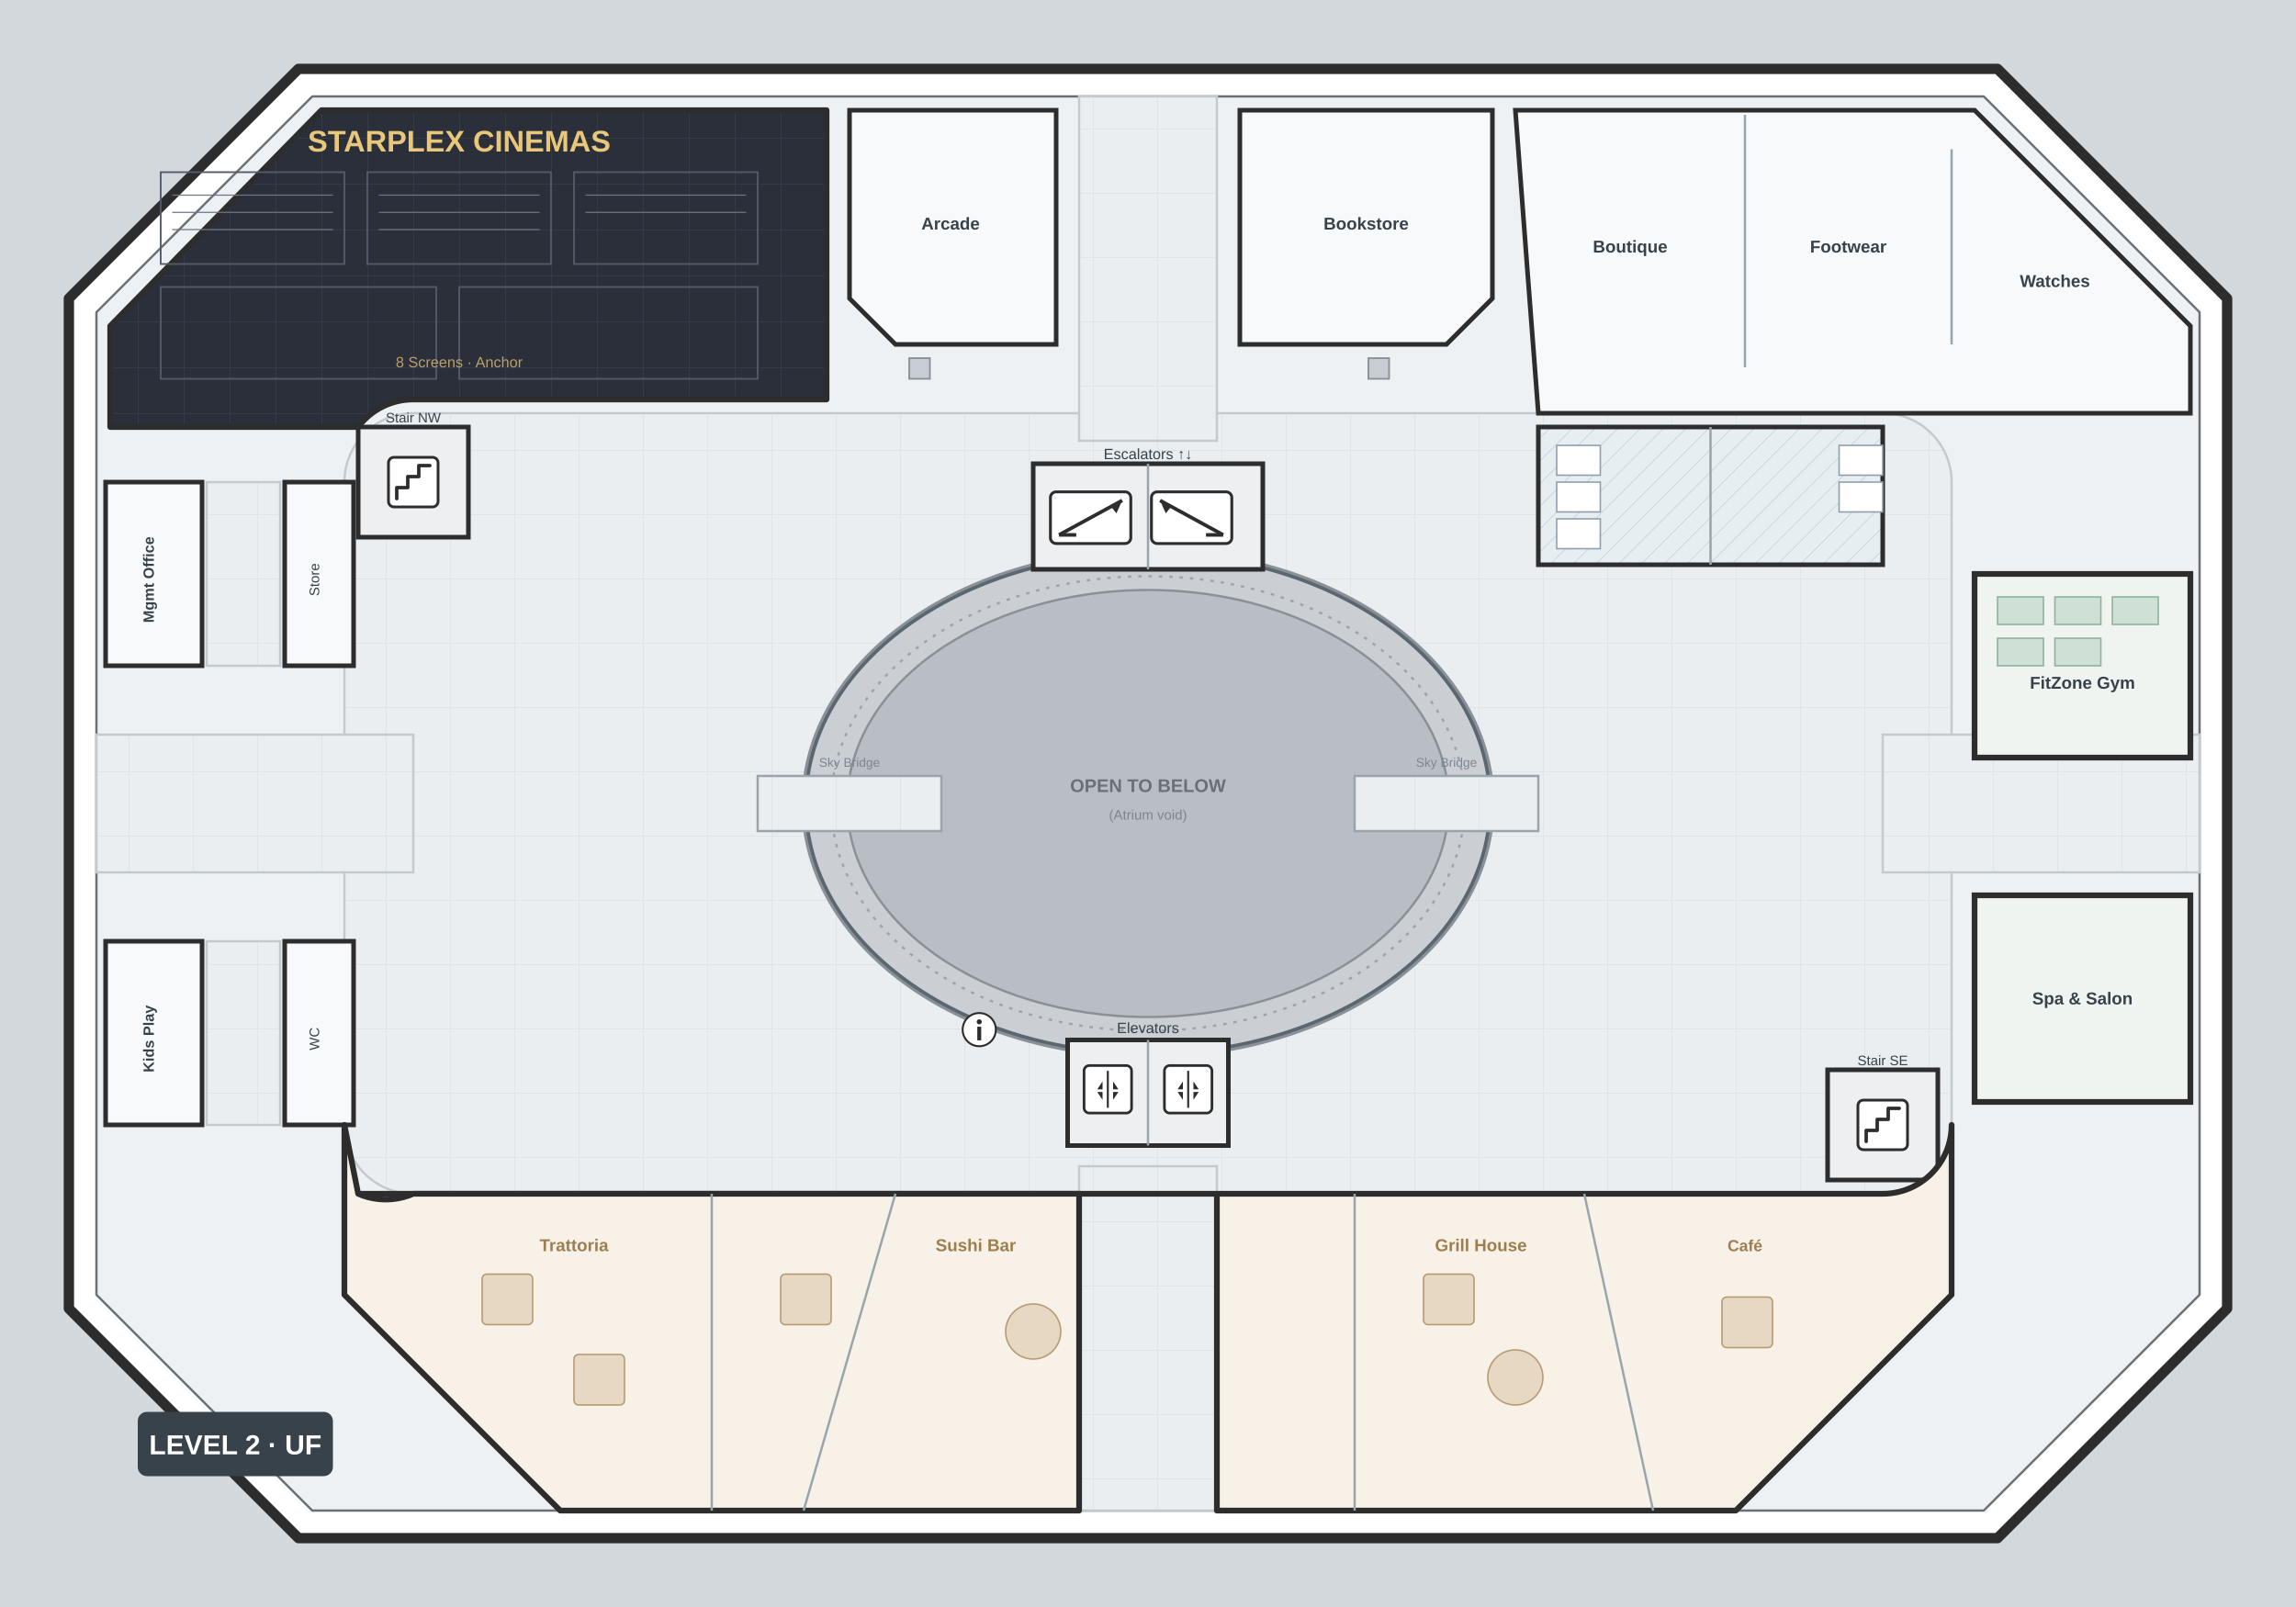
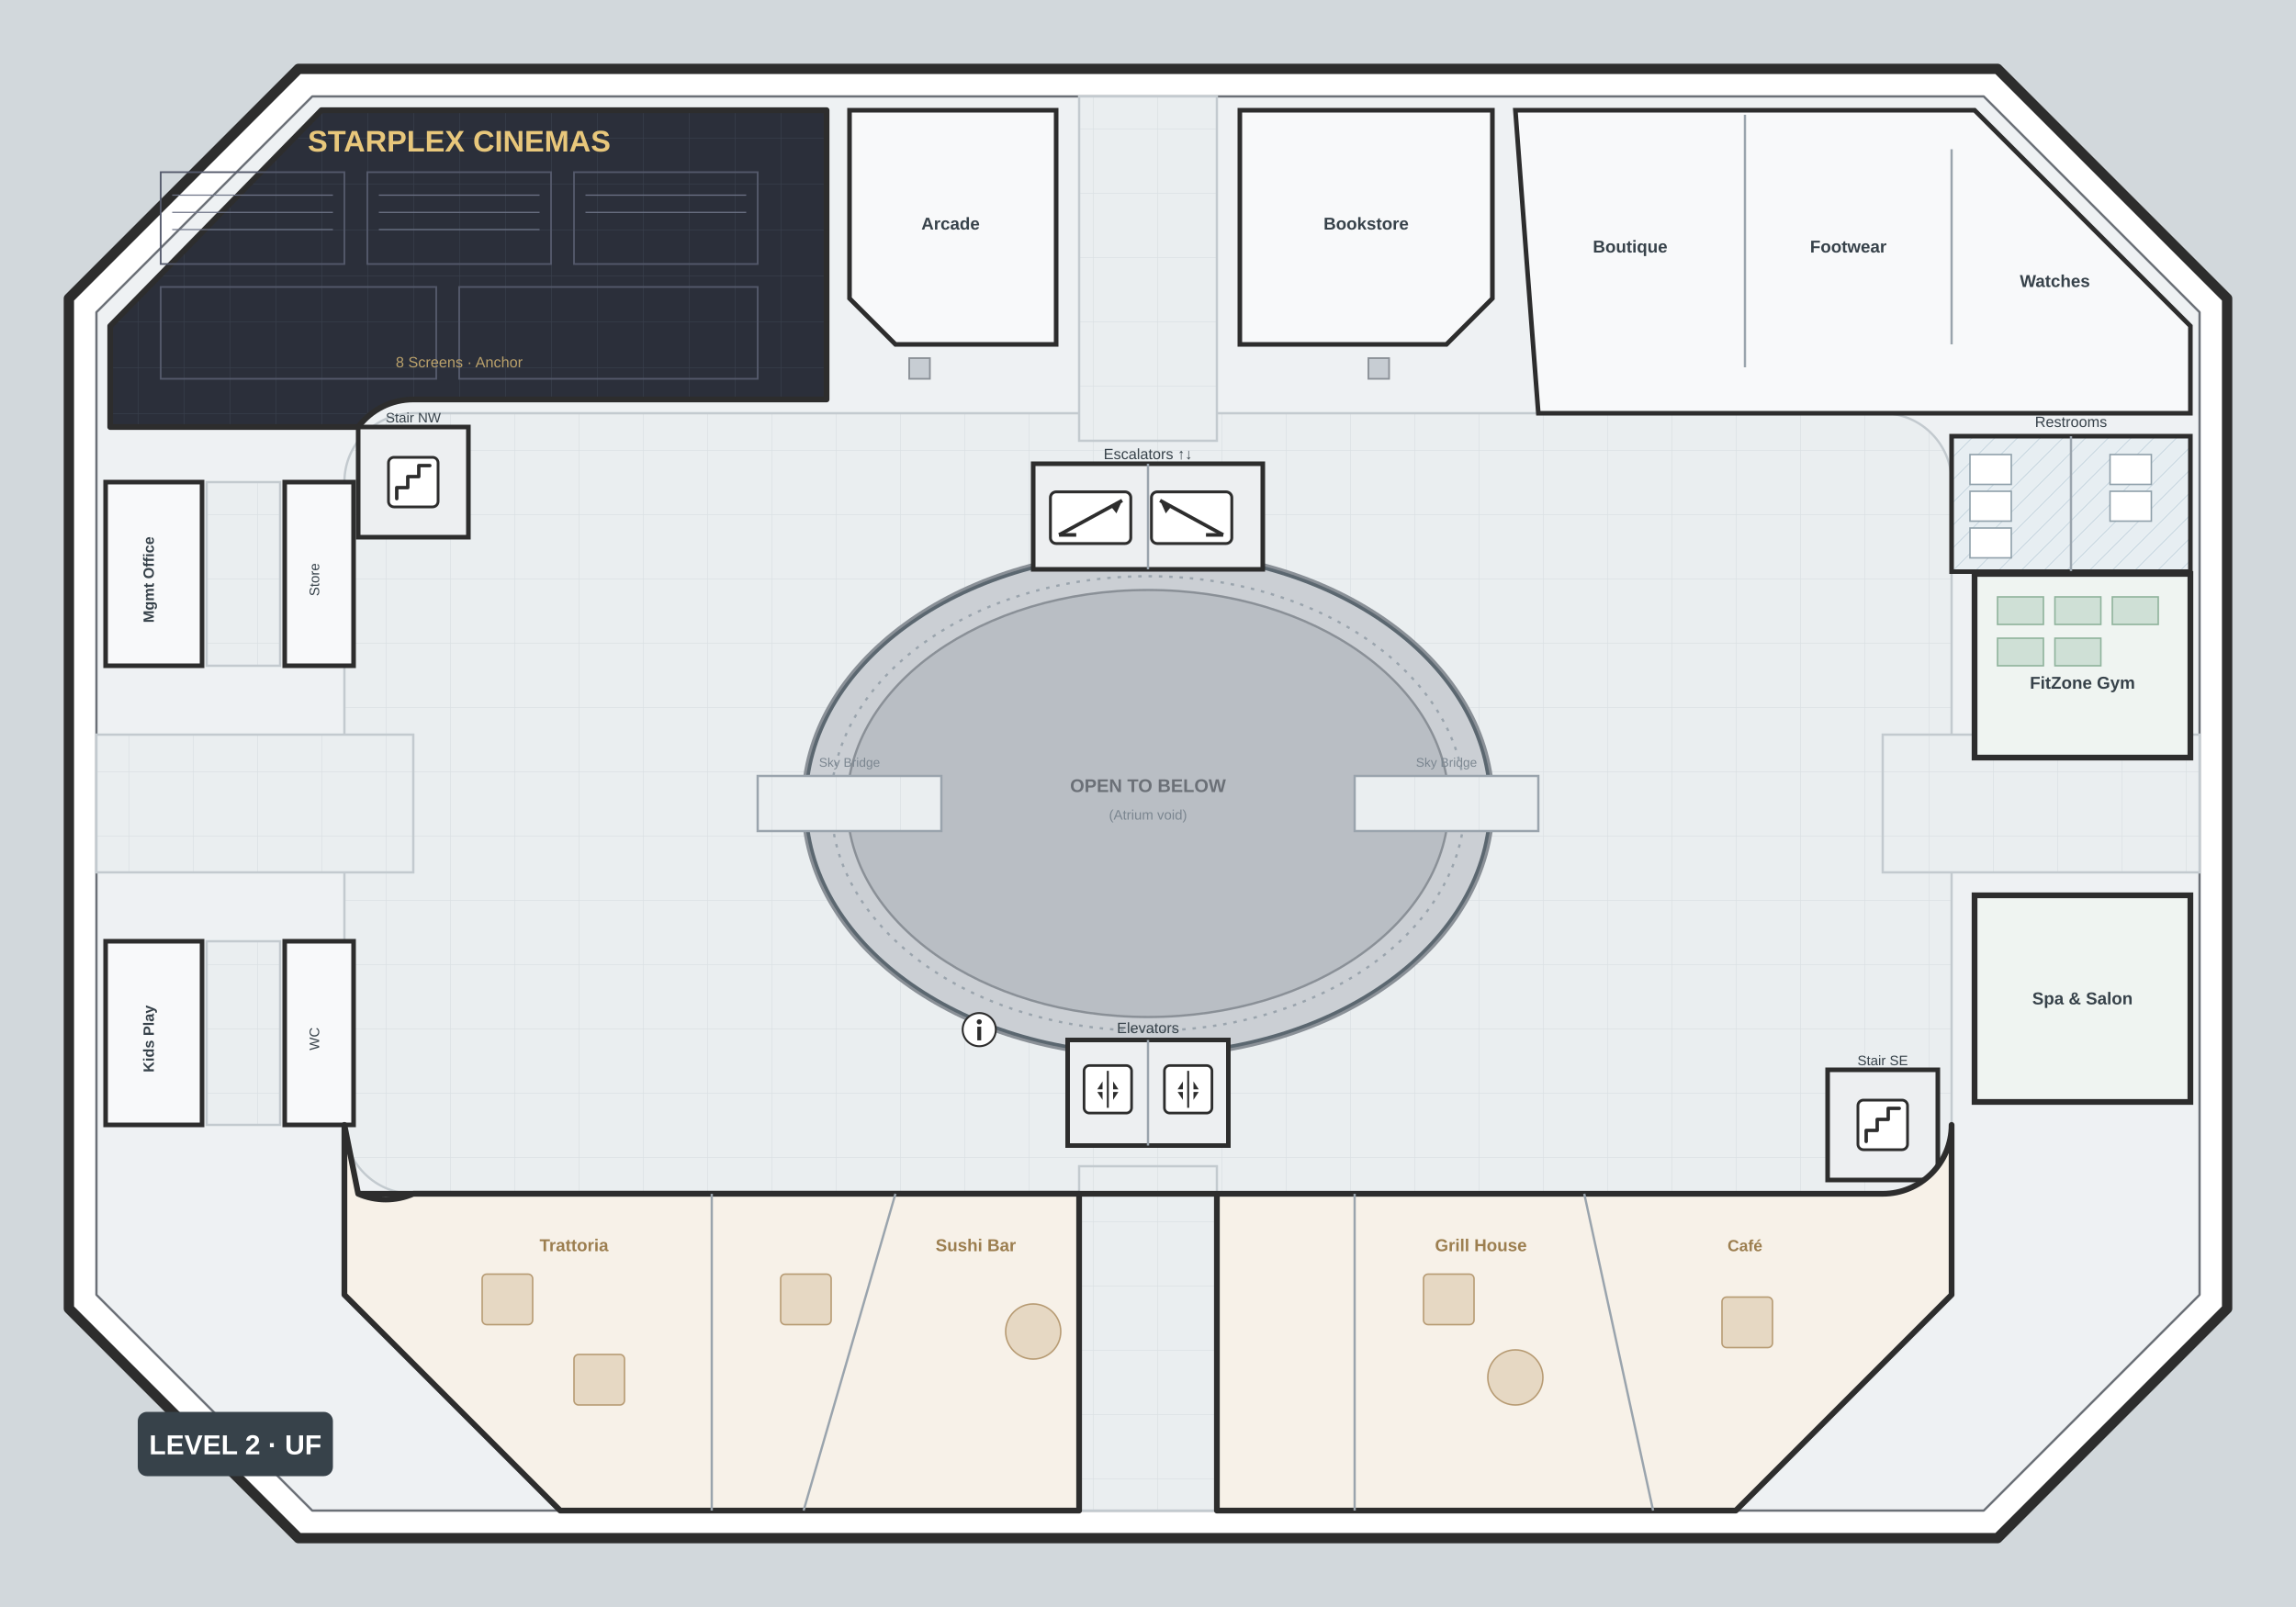
<svg xmlns="http://www.w3.org/2000/svg" viewBox="0 0 2000 1400" width="2000" height="1400">
  <defs>
    <pattern id="concourse2" width="56" height="56" patternUnits="userSpaceOnUse">
      <rect width="56" height="56" fill="#EAEEF0" />
      <path d="M56 0 H0 V56" fill="none" stroke="#D9DEE2" stroke-width="1" />
    </pattern>
    <pattern id="wetHatch2" width="14" height="14" patternUnits="userSpaceOnUse" patternTransform="rotate(45)">
      <rect width="14" height="14" fill="#E7EEF2" />
      <line x1="0" y1="0" x2="0" y2="14" stroke="#BFD0DA" stroke-width="1.2" />
    </pattern>
    <pattern id="cinemaFloor" width="40" height="40" patternUnits="userSpaceOnUse">
      <rect width="40" height="40" fill="#2B2F3A" />
      <path d="M40 0 H0 V40" fill="none" stroke="#3A3F4D" stroke-width="1" />
    </pattern>
    <symbol id="icon-elevator" viewBox="0 0 40 40">
      <rect x="2" y="2" width="36" height="36" rx="4" fill="#FFFFFF" stroke="#2D2D2D" stroke-width="2" />
      <line x1="20" y1="6" x2="20" y2="34" stroke="#2D2D2D" stroke-width="1.5" />
      <polygon points="12,20 16,14 16,20" fill="#2D2D2D" />
      <polygon points="12,22 16,28 16,22" fill="#2D2D2D" />
      <polygon points="28,20 24,14 24,20" fill="#2D2D2D" />
      <polygon points="28,22 24,28 24,22" fill="#2D2D2D" />
    </symbol>
    <symbol id="icon-stairs" viewBox="0 0 40 40">
      <rect x="2" y="2" width="36" height="36" rx="4" fill="#FFFFFF" stroke="#2D2D2D" stroke-width="2" />
      <polyline points="8,32 8,24 16,24 16,16 24,16 24,8 32,8" fill="none" stroke="#2D2D2D" stroke-width="2.5" stroke-linecap="round" stroke-linejoin="round" />
    </symbol>
    <symbol id="icon-escalator" viewBox="0 0 60 40">
      <rect x="2" y="2" width="56" height="36" rx="4" fill="#FFFFFF" stroke="#2D2D2D" stroke-width="2" />
      <line x1="8" y1="32" x2="52" y2="8" stroke="#2D2D2D" stroke-width="2.5" />
      <polygon points="44,12 52,8 48,17" fill="#2D2D2D" />
      <line x1="8" y1="32" x2="20" y2="32" stroke="#2D2D2D" stroke-width="2.5" />
    </symbol>
    <symbol id="icon-info" viewBox="0 0 40 40">
      <circle cx="20" cy="20" r="17" fill="#FFFFFF" stroke="#2D2D2D" stroke-width="2" />
      <circle cx="20" cy="12" r="2.6" fill="#2D2D2D" />
      <rect x="18" y="17" width="4" height="14" fill="#2D2D2D" />
    </symbol>
  </defs>
  <rect width="2000" height="1400" fill="#D2D8DC" />
  <path d="M 60,260 L 260,60 L 1740,60 L 1940,260 L 1940,1140 L 1740,1340 L 260,1340 L 60,1140 Z" fill="#FFFFFF" stroke="#2D2D2D" stroke-width="9" stroke-linejoin="round" />
  <path d="M 84,272 L 272,84 L 1728,84 L 1916,272 L 1916,1128 L 1728,1316 L 272,1316 L 84,1128 Z" fill="#EEF1F3" stroke="#6B7077" stroke-width="2" stroke-linejoin="round" />
  <g fill="#C7CDD3" stroke="#8A9097" stroke-width="1.5">
    <rect x="392" y="392" width="18" height="18" />
    <rect x="792" y="312" width="18" height="18" />
    <rect x="1192" y="312" width="18" height="18" />
    <rect x="1592" y="392" width="18" height="18" />
    <rect x="392" y="982" width="18" height="18" />
    <rect x="792" y="1062" width="18" height="18" />
    <rect x="1192" y="1062" width="18" height="18" />
    <rect x="1592" y="982" width="18" height="18" />
    <rect x="592" y="692" width="18" height="18" />
    <rect x="1392" y="692" width="18" height="18" />
  </g>
  <path d="M 360,360 H 1640 A 60,60 0 0 1 1700,420 V 980 A 60,60 0 0 1 1640,1040 H 360 A 60,60 0 0 1 300,980 V 420 A 60,60 0 0 1 360,360 Z" fill="url(#concourse2)" stroke="#C3CACF" stroke-width="2" />
  <rect x="940" y="84" width="120" height="300" fill="url(#concourse2)" stroke="#C3CACF" stroke-width="2" />
  <rect x="940" y="1016" width="120" height="300" fill="url(#concourse2)" stroke="#C3CACF" stroke-width="2" />
  <rect x="1640" y="640" width="276" height="120" fill="url(#concourse2)" stroke="#C3CACF" stroke-width="2" />
  <rect x="84" y="640" width="276" height="120" fill="url(#concourse2)" stroke="#C3CACF" stroke-width="2" />
  <rect x="180" y="420" width="64" height="160" fill="url(#concourse2)" stroke="#C3CACF" stroke-width="2" />
  <rect x="180" y="820" width="64" height="160" fill="url(#concourse2)" stroke="#C3CACF" stroke-width="2" />
  <ellipse cx="1000" cy="700" rx="300" ry="220" fill="#CBCFD4" stroke="#8A9097" stroke-width="4" />
  <ellipse cx="1000" cy="700" rx="262" ry="186" fill="#B9BEC4" stroke="#8A9097" stroke-width="2" />
  <ellipse cx="1000" cy="700" rx="298" ry="218" fill="none" stroke="#5B6770" stroke-width="3" />
  <ellipse cx="1000" cy="700" rx="276" ry="198" fill="none" stroke="#9AA4AD" stroke-width="2" stroke-dasharray="3 6" />
  <text x="1000" y="690" text-anchor="middle" font-family="Arial, sans-serif" font-size="16" font-weight="700" fill="#6B7077">OPEN TO BELOW</text>
  <text x="1000" y="714" text-anchor="middle" font-family="Arial, sans-serif" font-size="12" fill="#7B8690">(Atrium void)</text>
  <g>
    <rect x="900" y="404" width="200" height="92" fill="#EDEFF1" stroke="#2D2D2D" stroke-width="4" />
    <line x1="1000" y1="404" x2="1000" y2="496" stroke="#9AA4AD" stroke-width="2" />
    <use href="#icon-escalator" x="912" y="426" width="76" height="50" />
    <use href="#icon-escalator" x="1012" y="426" width="76" height="50" transform="scale(-1,1) translate(-2088,0)" />
    <text x="1000" y="400" text-anchor="middle" font-family="Arial, sans-serif" font-size="13" fill="#37424A">Escalators ↑↓</text>
  </g>
  <g>
    <rect x="930" y="906" width="140" height="92" fill="#EDEFF1" stroke="#2D2D2D" stroke-width="4" />
    <line x1="1000" y1="906" x2="1000" y2="998" stroke="#9AA4AD" stroke-width="2" />
    <use href="#icon-elevator" x="942" y="926" width="46" height="46" />
    <use href="#icon-elevator" x="1012" y="926" width="46" height="46" />
    <text x="1000" y="900" text-anchor="middle" font-family="Arial, sans-serif" font-size="13" fill="#37424A">Elevators</text>
  </g>
  <g>
    <rect x="312" y="372" width="96" height="96" fill="#EDEFF1" stroke="#2D2D2D" stroke-width="4" />
    <use href="#icon-stairs" x="336" y="396" width="48" height="48" />
    <text x="360" y="368" text-anchor="middle" font-family="Arial, sans-serif" font-size="12" fill="#37424A">Stair NW</text>
  </g>
  <g>
    <rect x="1592" y="932" width="96" height="96" fill="#EDEFF1" stroke="#2D2D2D" stroke-width="4" />
    <use href="#icon-stairs" x="1616" y="956" width="48" height="48" />
    <text x="1640" y="928" text-anchor="middle" font-family="Arial, sans-serif" font-size="12" fill="#37424A">Stair SE</text>
  </g>
  <g>
-     <rect x="1340" y="372" width="300" height="120" fill="url(#wetHatch2)" stroke="#2D2D2D" stroke-width="4" />
-     <line x1="1490" y1="372" x2="1490" y2="492" stroke="#9AA4AD" stroke-width="2" />
+     <rect x="1700" y="380" width="208" height="118" fill="url(#wetHatch2)" stroke="#2D2D2D" stroke-width="4" />
+     <line x1="1804" y1="380" x2="1804" y2="498" stroke="#9AA4AD" stroke-width="2" />
    <g fill="#FFFFFF" stroke="#8FA0AA" stroke-width="1.3">
-       <rect x="1356" y="388" width="38" height="26" />
-       <rect x="1356" y="420" width="38" height="26" />
-       <rect x="1356" y="452" width="38" height="26" />
-       <rect x="1602" y="388" width="38" height="26" />
-       <rect x="1602" y="420" width="38" height="26" />
+       <rect x="1716" y="396" width="36" height="26" />
+       <rect x="1716" y="428" width="36" height="26" />
+       <rect x="1716" y="460" width="36" height="26" />
+       <rect x="1838" y="396" width="36" height="26" />
+       <rect x="1838" y="428" width="36" height="26" />
    </g>
-     <text x="1420" y="356" text-anchor="middle" font-family="Arial, sans-serif" font-size="13" fill="#37424A">Restrooms</text>
+     <text x="1804" y="372" text-anchor="middle" font-family="Arial, sans-serif" font-size="13" fill="#37424A">Restrooms</text>
  </g>
  <path d="M 96,284 L 280,96 L 720,96 L 720,348 L 360,348 A 60,60 0 0 0 312,372 L 96,372 Z" fill="url(#cinemaFloor)" stroke="#2D2D2D" stroke-width="5" stroke-linejoin="round" />
  <g fill="none" stroke="#54596B" stroke-width="1.5">
    <rect x="140" y="150" width="160" height="80" />
    <rect x="320" y="150" width="160" height="80" />
    <rect x="500" y="150" width="160" height="80" />
    <rect x="140" y="250" width="240" height="80" />
    <rect x="400" y="250" width="260" height="80" />
  </g>
  <g stroke="#6E7488" stroke-width="1">
    <line x1="150" y1="170" x2="290" y2="170" />
    <line x1="150" y1="185" x2="290" y2="185" />
    <line x1="150" y1="200" x2="290" y2="200" />
    <line x1="330" y1="170" x2="470" y2="170" />
    <line x1="330" y1="185" x2="470" y2="185" />
    <line x1="330" y1="200" x2="470" y2="200" />
    <line x1="510" y1="170" x2="650" y2="170" />
    <line x1="510" y1="185" x2="650" y2="185" />
  </g>
  <text x="400" y="132" text-anchor="middle" font-family="Arial, sans-serif" font-size="26" font-weight="700" fill="#E8C77B">STARPLEX CINEMAS</text>
  <text x="400" y="320" text-anchor="middle" font-family="Arial, sans-serif" font-size="13" fill="#B9A06A">8 Screens · Anchor</text>
  <g stroke="#2D2D2D" stroke-width="4" fill="#F8F9FA">
    <path d="M 740,96 L 920,96 L 920,300 L 780,300 L 740,260 Z" />
    <path d="M 1080,96 L 1300,96 L 1300,260 L 1260,300 L 1080,300 Z" />
  </g>
  <text x="828" y="200" text-anchor="middle" font-family="Arial, sans-serif" font-size="15" font-weight="600" fill="#37424A">Arcade</text>
  <text x="1190" y="200" text-anchor="middle" font-family="Arial, sans-serif" font-size="15" font-weight="600" fill="#37424A">Bookstore</text>
  <path d="M 1320,96 L 1720,96 L 1908,284 L 1908,360 L 1340,360 Q 1330,230 1320,96 Z" fill="#F8F9FA" stroke="#2D2D2D" stroke-width="4" />
  <line x1="1520" y1="100" x2="1520" y2="320" stroke="#9AA4AD" stroke-width="2" />
  <line x1="1700" y1="130" x2="1700" y2="300" stroke="#9AA4AD" stroke-width="2" />
  <text x="1420" y="220" text-anchor="middle" font-family="Arial, sans-serif" font-size="15" font-weight="600" fill="#37424A">Boutique</text>
  <text x="1610" y="220" text-anchor="middle" font-family="Arial, sans-serif" font-size="15" font-weight="600" fill="#37424A">Footwear</text>
  <text x="1790" y="250" text-anchor="middle" font-family="Arial, sans-serif" font-size="15" font-weight="600" fill="#37424A">Watches</text>
  <g stroke="#2D2D2D" stroke-width="5" fill="#EFF4F1">
    <rect x="1720" y="500" width="188" height="160" />
    <rect x="1720" y="780" width="188" height="180" />
  </g>
  <g fill="#CFE0D6" stroke="#8FB39C" stroke-width="1.3">
    <rect x="1740" y="520" width="40" height="24" />
    <rect x="1790" y="520" width="40" height="24" />
    <rect x="1840" y="520" width="40" height="24" />
    <rect x="1740" y="556" width="40" height="24" />
    <rect x="1790" y="556" width="40" height="24" />
  </g>
  <text x="1814" y="600" text-anchor="middle" font-family="Arial, sans-serif" font-size="15" font-weight="600" fill="#37424A">FitZone Gym</text>
  <text x="1814" y="875" text-anchor="middle" font-family="Arial, sans-serif" font-size="15" font-weight="600" fill="#37424A">Spa &amp; Salon</text>
  <g stroke="#2D2D2D" stroke-width="4" fill="#F8F9FA">
    <rect x="92" y="420" width="84" height="160" />
    <rect x="248" y="420" width="60" height="160" />
    <rect x="92" y="820" width="84" height="160" />
    <rect x="248" y="820" width="60" height="160" />
  </g>
  <text x="134" y="505" text-anchor="middle" font-family="Arial, sans-serif" font-size="13" font-weight="600" fill="#37424A" transform="rotate(-90 134 505)">Mgmt Office</text>
  <text x="278" y="505" text-anchor="middle" font-family="Arial, sans-serif" font-size="12" fill="#37424A" transform="rotate(-90 278 505)">Store</text>
  <text x="134" y="905" text-anchor="middle" font-family="Arial, sans-serif" font-size="13" font-weight="600" fill="#37424A" transform="rotate(-90 134 905)">Kids Play</text>
  <text x="278" y="905" text-anchor="middle" font-family="Arial, sans-serif" font-size="12" fill="#37424A" transform="rotate(-90 278 905)">WC</text>
  <path d="M 312,1040 H 1640 A 60,60 0 0 0 1700,980 V 1128 L 1512,1316 L 1060,1316 L 1060,1040 Z" fill="#F7F1E8" stroke="#2D2D2D" stroke-width="5" stroke-linejoin="round" />
  <path d="M 300,980 V 1128 L 488,1316 L 940,1316 L 940,1040 H 360 A 60,60 0 0 1 312,1040 Z" fill="#F7F1E8" stroke="#2D2D2D" stroke-width="5" stroke-linejoin="round" />
  <g stroke="#9AA4AD" stroke-width="2">
    <line x1="620" y1="1040" x2="620" y2="1316" />
    <line x1="780" y1="1040" x2="700" y2="1316" />
    <line x1="1180" y1="1040" x2="1180" y2="1316" />
    <line x1="1380" y1="1040" x2="1440" y2="1316" />
  </g>
  <g fill="#E6D8C3" stroke="#B79B73" stroke-width="1.3">
    <rect x="420" y="1110" width="44" height="44" rx="4" />
    <rect x="500" y="1180" width="44" height="44" rx="4" />
    <rect x="680" y="1110" width="44" height="44" rx="4" />
    <circle cx="900" cy="1160" r="24" />
    <rect x="1240" y="1110" width="44" height="44" rx="4" />
    <circle cx="1320" cy="1200" r="24" />
    <rect x="1500" y="1130" width="44" height="44" rx="4" />
  </g>
  <text x="500" y="1090" text-anchor="middle" font-family="Arial, sans-serif" font-size="15" font-weight="600" fill="#9C7E4F">Trattoria</text>
  <text x="850" y="1090" text-anchor="middle" font-family="Arial, sans-serif" font-size="15" font-weight="600" fill="#9C7E4F">Sushi Bar</text>
  <text x="1290" y="1090" text-anchor="middle" font-family="Arial, sans-serif" font-size="15" font-weight="600" fill="#9C7E4F">Grill House</text>
  <text x="1520" y="1090" text-anchor="middle" font-family="Arial, sans-serif" font-size="14" font-weight="600" fill="#9C7E4F">Café</text>
  <rect x="660" y="676" width="160" height="48" fill="url(#concourse2)" stroke="#9AA4AD" stroke-width="2" />
  <rect x="1180" y="676" width="160" height="48" fill="url(#concourse2)" stroke="#9AA4AD" stroke-width="2" />
  <text x="740" y="668" text-anchor="middle" font-family="Arial, sans-serif" font-size="11" fill="#7B8690">Sky Bridge</text>
  <text x="1260" y="668" text-anchor="middle" font-family="Arial, sans-serif" font-size="11" fill="#7B8690">Sky Bridge</text>
  <use href="#icon-info" x="836" y="880" width="34" height="34" />
  <g>
    <rect x="120" y="1230" width="170" height="56" rx="8" fill="#37424A" />
    <text x="205" y="1267" text-anchor="middle" font-family="Arial, sans-serif" font-size="24" font-weight="700" fill="#FFFFFF">LEVEL 2 · UF</text>
  </g>
</svg>
